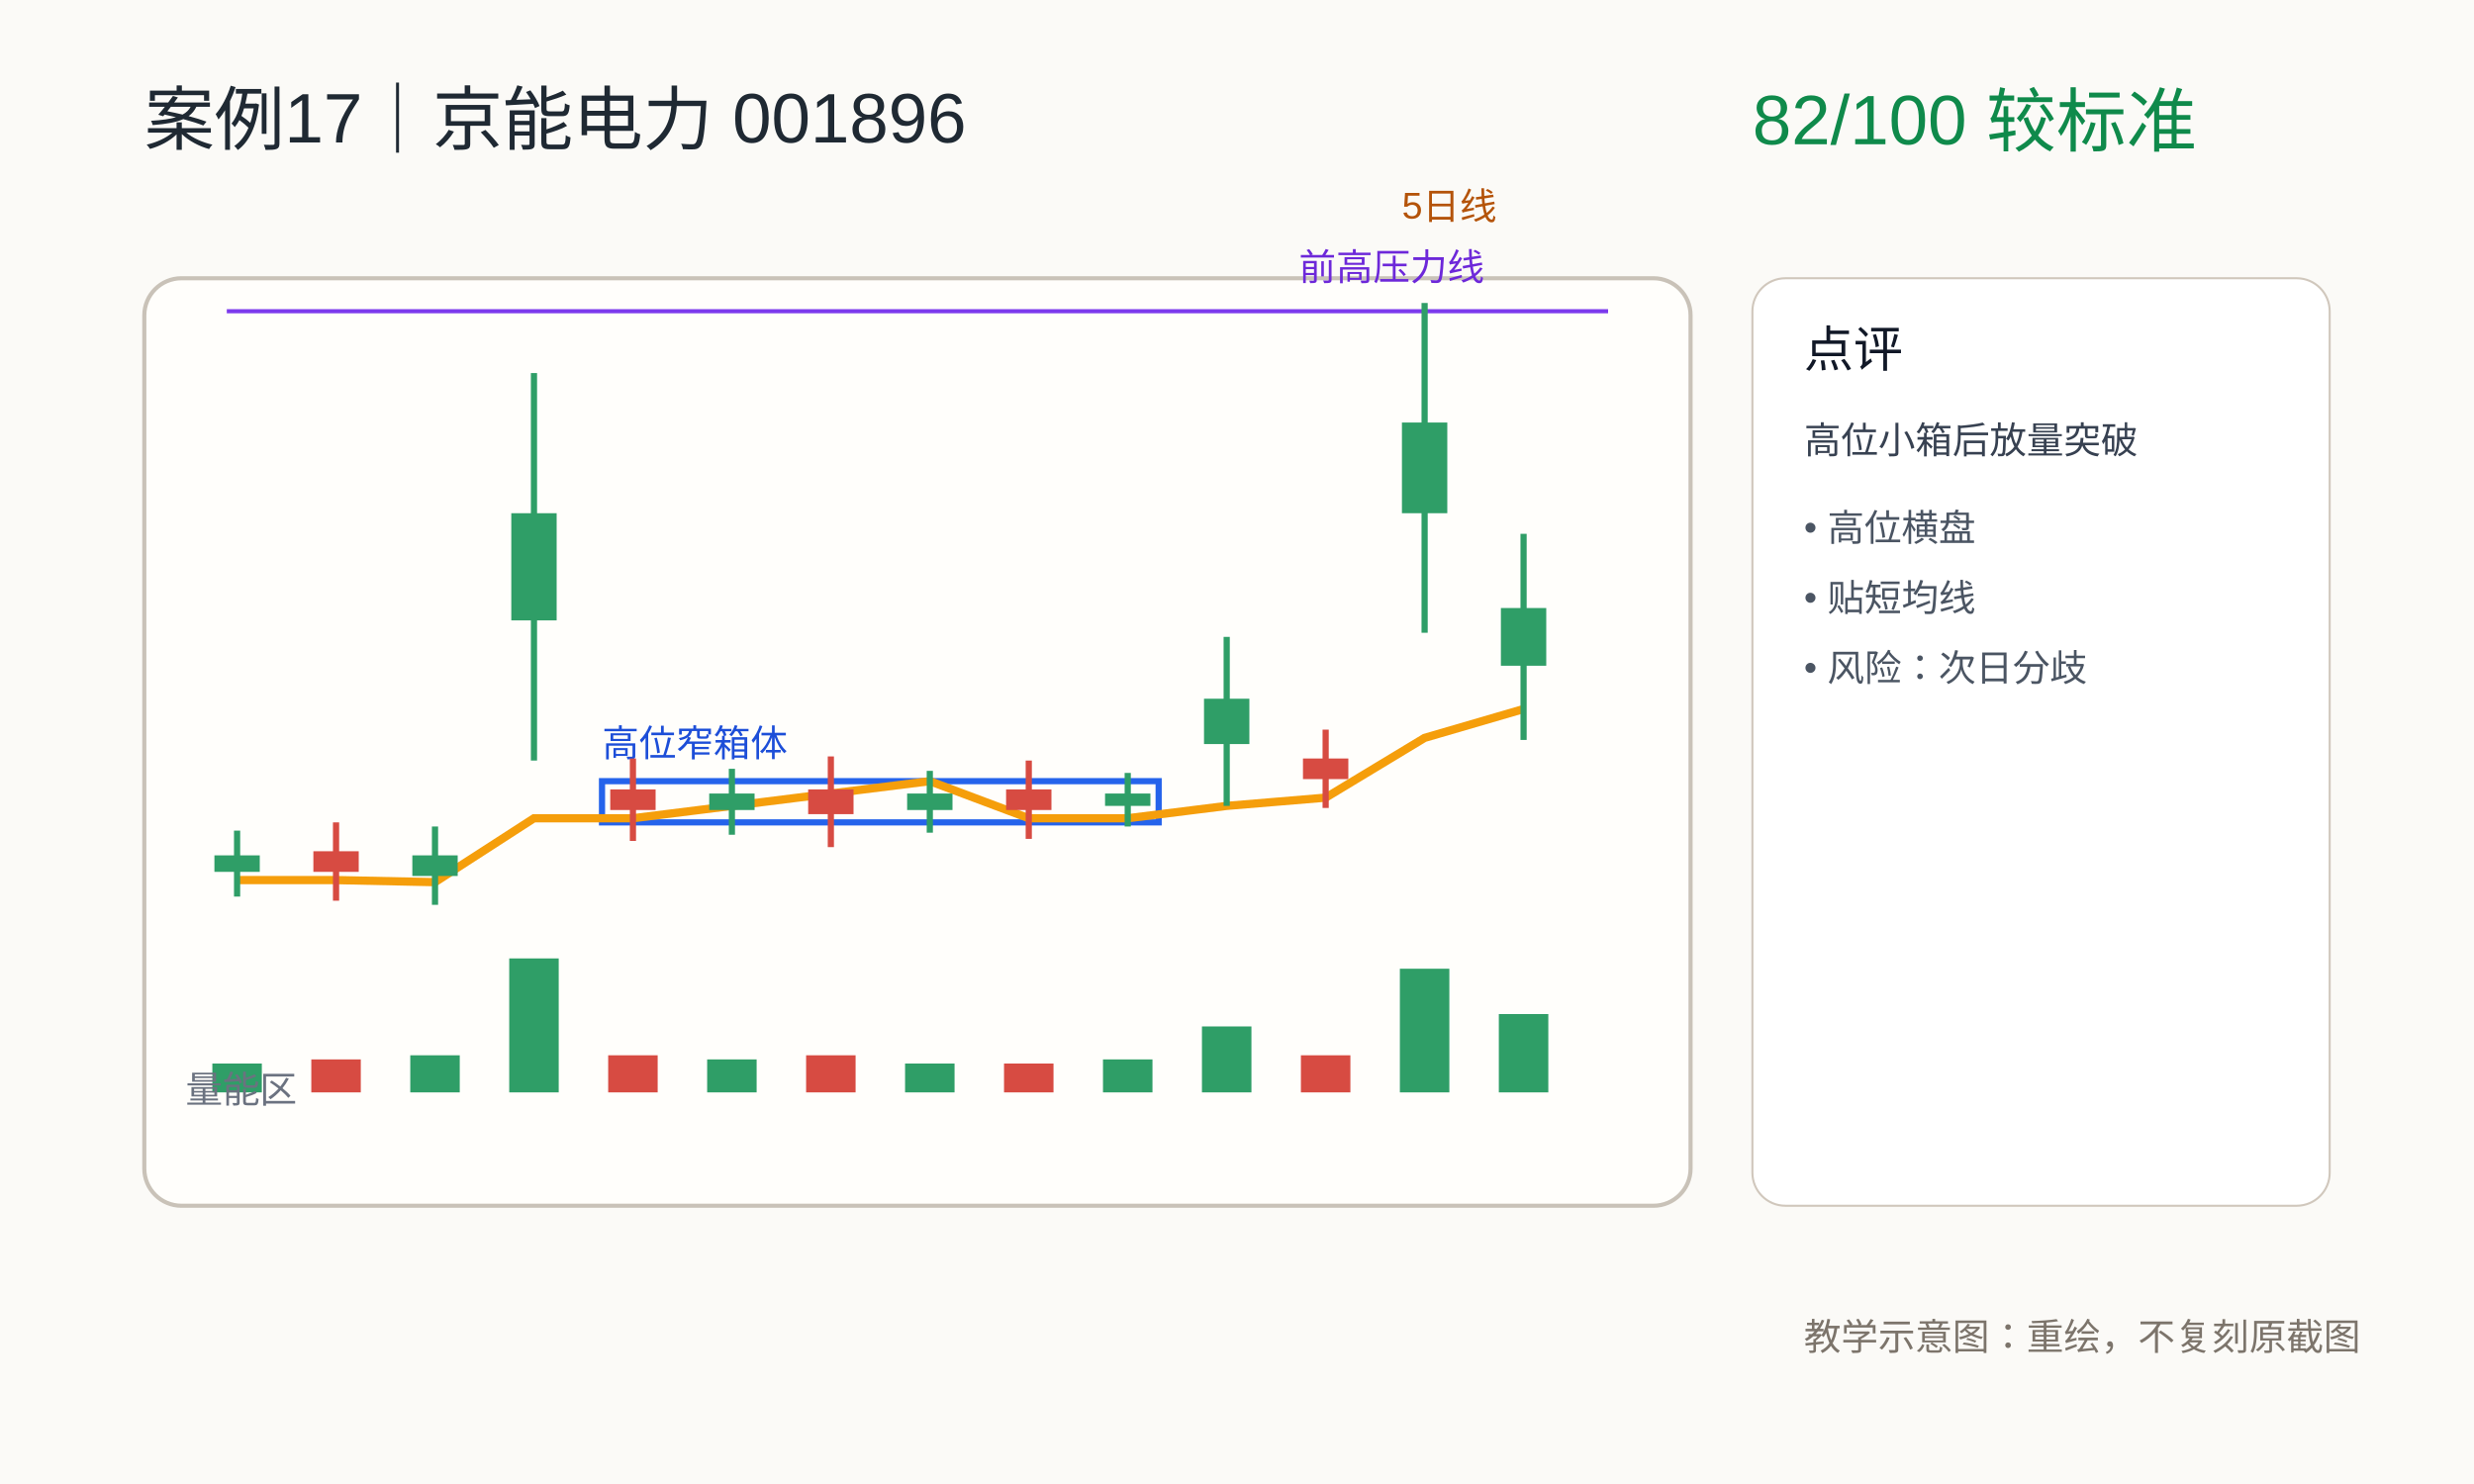
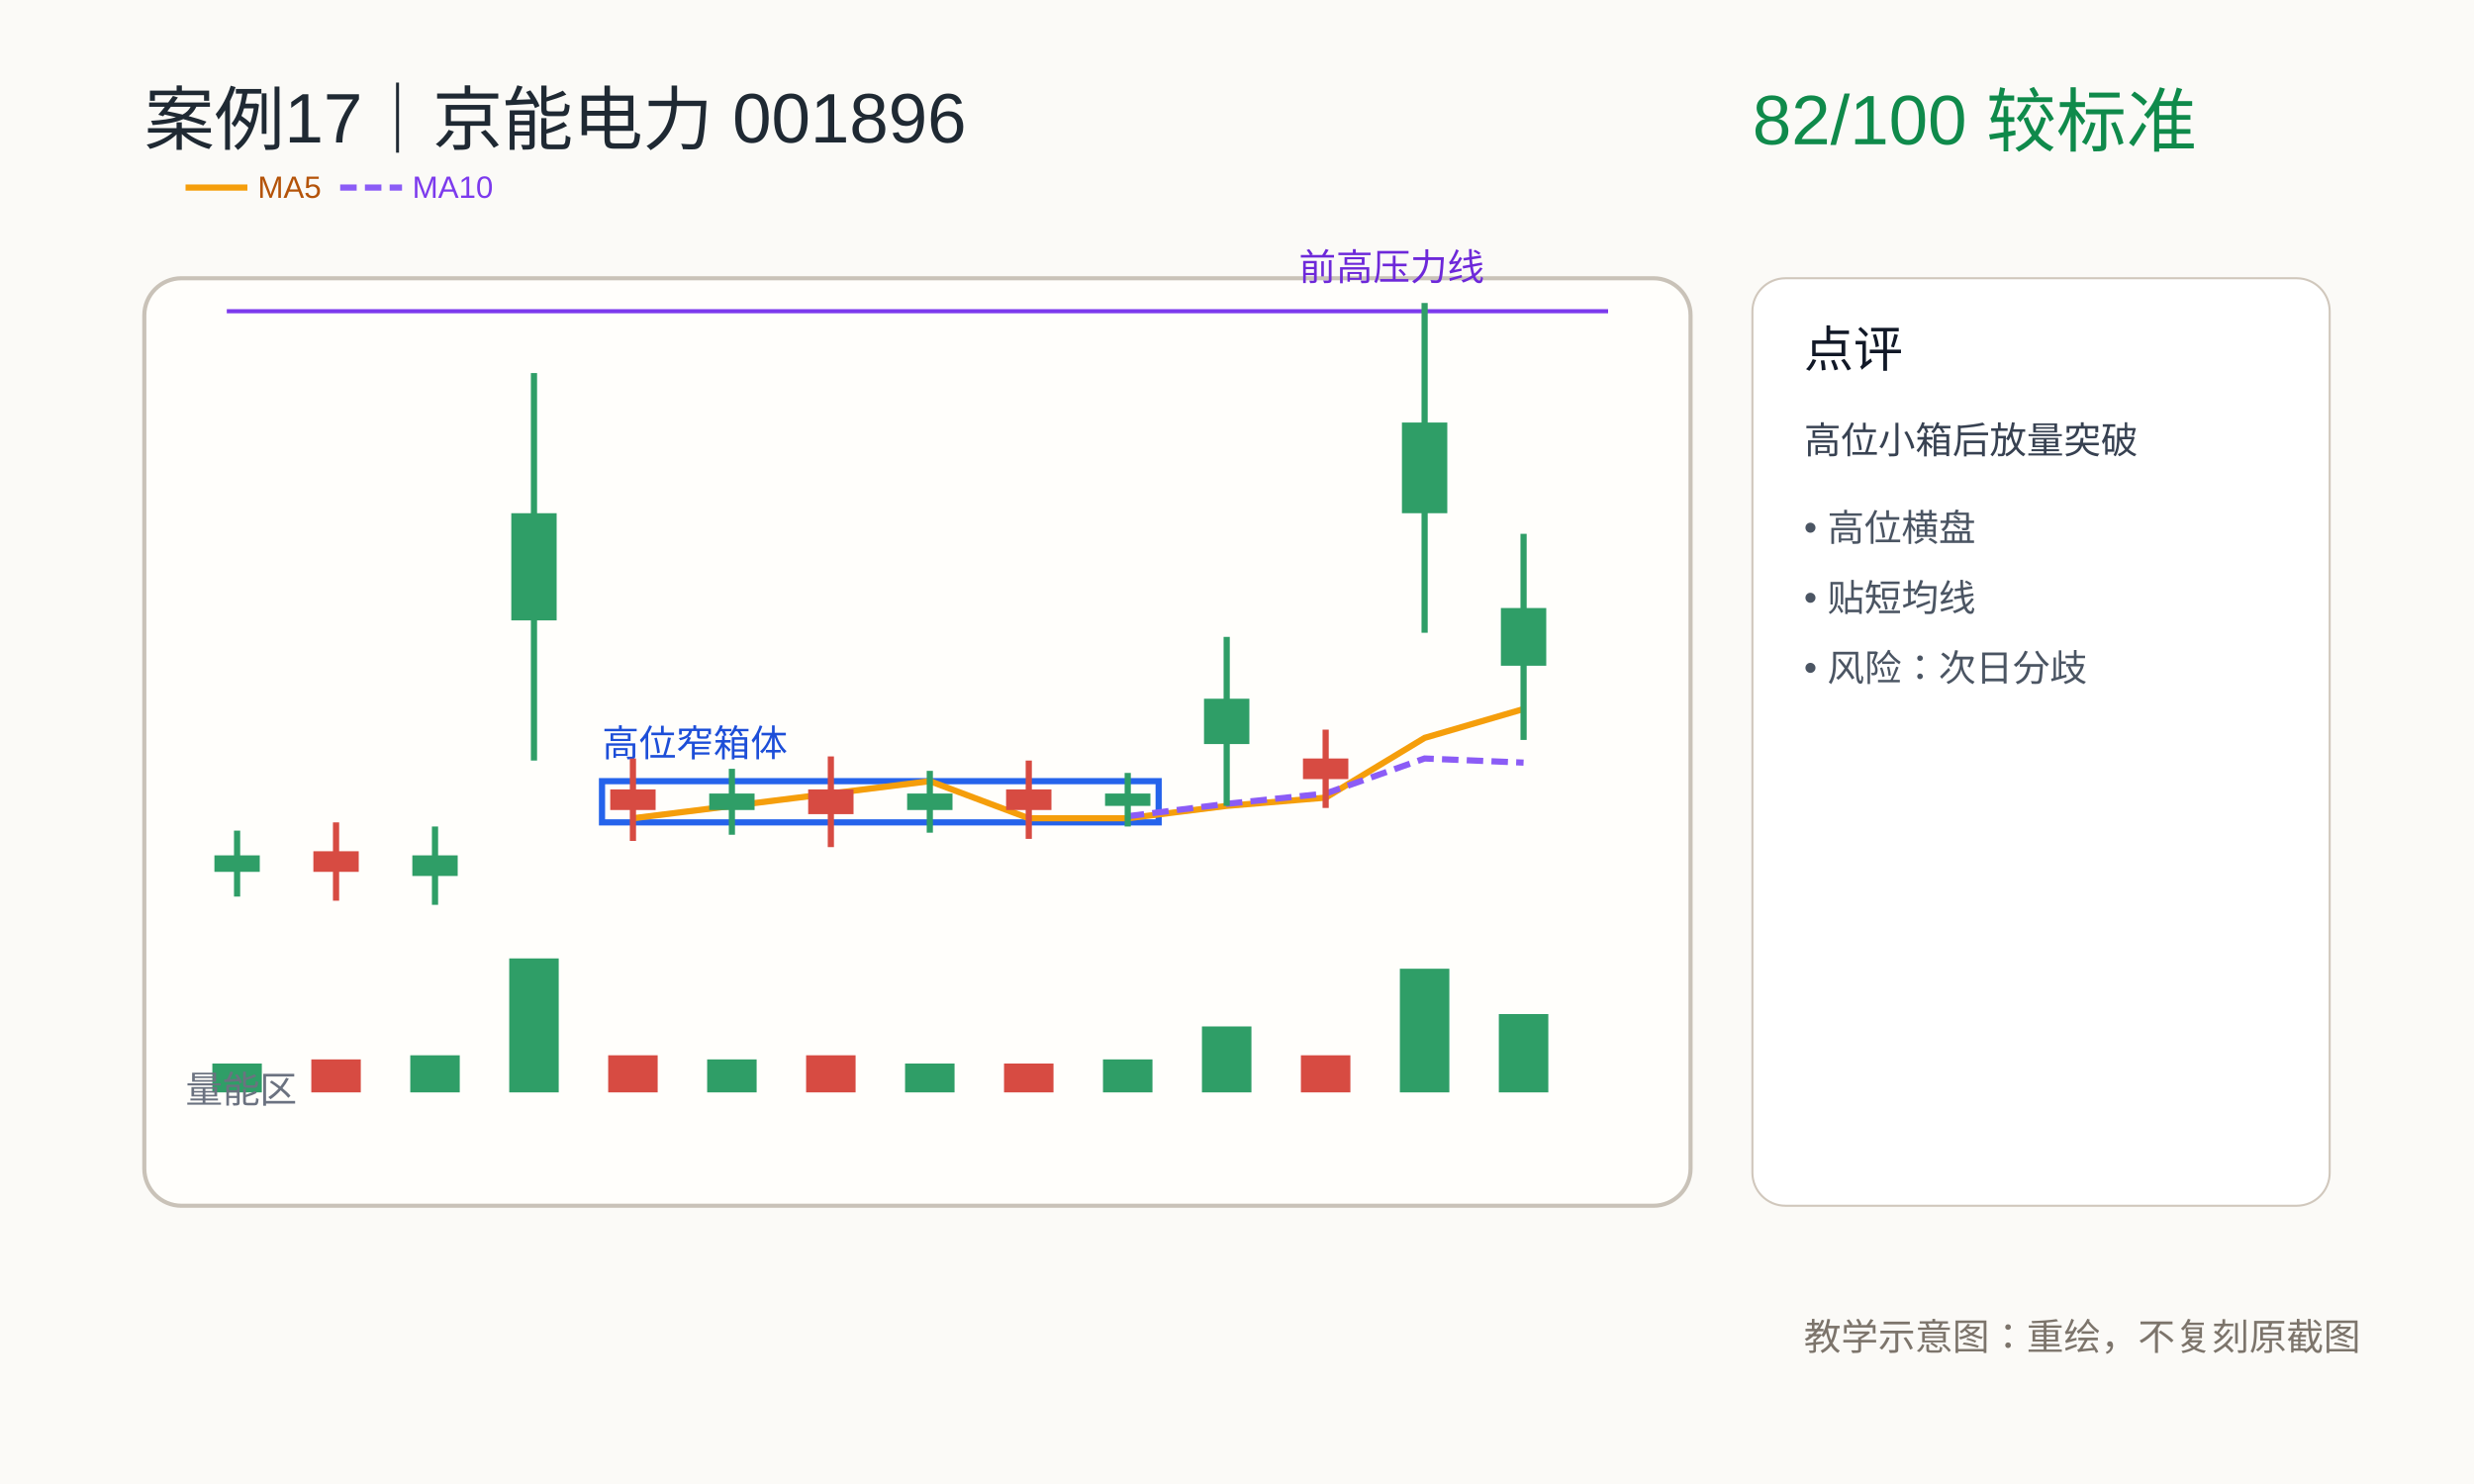
<svg xmlns="http://www.w3.org/2000/svg" width="1200" height="720" viewBox="0 0 1200 720">
  <rect width="1200" height="720" fill="#fbfaf7" />
  <rect x="70" y="135" width="750" height="450" rx="18" fill="#fffefb" stroke="#c9c2b8" stroke-width="2" />
  <text x="70" y="70" font-size="34" font-family="PingFang SC, Arial" fill="#1f2933">案例17｜京能电力 001896</text>
  <text x="850" y="70" font-size="34" font-family="PingFang SC, Arial" fill="#0f8a4b">82/100  较标准</text>
  <line x1="110" y1="151" x2="780" y2="151" stroke="#7c3aed" stroke-width="2" />
  <text x="630" y="136" font-size="18" font-family="PingFang SC, Arial" fill="#6d28d9">前高压力线</text>
  <rect x="292" y="379" width="270" height="20" fill="none" stroke="#2563eb" stroke-width="3" />
  <text x="292" y="367" font-size="18" font-family="PingFang SC, Arial" fill="#1d4ed8">高位窄箱体</text>
-   <polyline points="115,427 163,427 211,428 259,397 307,397 355,391 403,385 451,379 499,397 547,397 595,391 643,387 691,358 739,344" fill="none" stroke="#f59e0b" stroke-width="4" />
-   <text x="680" y="106" font-size="18" font-family="PingFang SC, Arial" fill="#b45309">5日线</text>
+   <polyline points="307,397 355,391 403,385 451,379 499,397 547,397 595,391 643,387 691,358 739,344" fill="none" stroke="#f59e0b" stroke-width="3" />
+   <polyline points="547,396 595,390 643,385 691,368 739,370" fill="none" stroke="#8b5cf6" stroke-width="3" stroke-dasharray="8,4" />
+   <line x1="90" y1="91" x2="120" y2="91" stroke="#f59e0b" stroke-width="3" />
+   <text x="125" y="96" font-size="15" font-family="PingFang SC, Arial" fill="#b45309">MA5</text>
+   <line x1="165" y1="91" x2="195" y2="91" stroke="#8b5cf6" stroke-width="3" stroke-dasharray="8,4" />
+   <text x="200" y="96" font-size="15" font-family="PingFang SC, Arial" fill="#7c3aed">MA10</text>
  <line x1="115" y1="403" x2="115" y2="435" stroke="#2f9e67" stroke-width="3" />
  <rect x="104" y="415" width="22" height="8" fill="#2f9e67" />
  <line x1="163" y1="399" x2="163" y2="437" stroke="#d74b42" stroke-width="3" />
  <rect x="152" y="413" width="22" height="10" fill="#d74b42" />
  <line x1="211" y1="401" x2="211" y2="439" stroke="#2f9e67" stroke-width="3" />
  <rect x="200" y="415" width="22" height="10" fill="#2f9e67" />
  <line x1="259" y1="181" x2="259" y2="369" stroke="#2f9e67" stroke-width="3" />
  <rect x="248" y="249" width="22" height="52" fill="#2f9e67" />
  <line x1="307" y1="368" x2="307" y2="408" stroke="#d74b42" stroke-width="3" />
  <rect x="296" y="383" width="22" height="10" fill="#d74b42" />
  <line x1="355" y1="373" x2="355" y2="405" stroke="#2f9e67" stroke-width="3" />
  <rect x="344" y="385" width="22" height="8" fill="#2f9e67" />
  <line x1="403" y1="367" x2="403" y2="411" stroke="#d74b42" stroke-width="3" />
  <rect x="392" y="383" width="22" height="12" fill="#d74b42" />
  <line x1="451" y1="374" x2="451" y2="404" stroke="#2f9e67" stroke-width="3" />
  <rect x="440" y="385" width="22" height="8" fill="#2f9e67" />
  <line x1="499" y1="369" x2="499" y2="407" stroke="#d74b42" stroke-width="3" />
  <rect x="488" y="383" width="22" height="10" fill="#d74b42" />
  <line x1="547" y1="375" x2="547" y2="401" stroke="#2f9e67" stroke-width="3" />
  <rect x="536" y="385" width="22" height="6" fill="#2f9e67" />
  <line x1="595" y1="309" x2="595" y2="391" stroke="#2f9e67" stroke-width="3" />
  <rect x="584" y="339" width="22" height="22" fill="#2f9e67" />
  <line x1="643" y1="354" x2="643" y2="392" stroke="#d74b42" stroke-width="3" />
  <rect x="632" y="368" width="22" height="10" fill="#d74b42" />
  <line x1="691" y1="147" x2="691" y2="307" stroke="#2f9e67" stroke-width="3" />
  <rect x="680" y="205" width="22" height="44" fill="#2f9e67" />
  <line x1="739" y1="259" x2="739" y2="359" stroke="#2f9e67" stroke-width="3" />
  <rect x="728" y="295" width="22" height="28" fill="#2f9e67" />
  <rect x="103" y="516" width="24" height="14" fill="#2f9e67" />
  <rect x="151" y="514" width="24" height="16" fill="#d74b42" />
  <rect x="199" y="512" width="24" height="18" fill="#2f9e67" />
  <rect x="247" y="465" width="24" height="65" fill="#2f9e67" />
  <rect x="295" y="512" width="24" height="18" fill="#d74b42" />
  <rect x="343" y="514" width="24" height="16" fill="#2f9e67" />
  <rect x="391" y="512" width="24" height="18" fill="#d74b42" />
  <rect x="439" y="516" width="24" height="14" fill="#2f9e67" />
  <rect x="487" y="516" width="24" height="14" fill="#d74b42" />
  <rect x="535" y="514" width="24" height="16" fill="#2f9e67" />
  <rect x="583" y="498" width="24" height="32" fill="#2f9e67" />
  <rect x="631" y="512" width="24" height="18" fill="#d74b42" />
  <rect x="679" y="470" width="24" height="60" fill="#2f9e67" />
  <rect x="727" y="492" width="24" height="38" fill="#2f9e67" />
  <text x="90" y="535" font-size="18" font-family="PingFang SC, Arial" fill="#6b7280">量能区</text>
  <rect x="850" y="135" width="280" height="450" rx="16" fill="#ffffff" stroke="#d0c7bc" />
  <text x="875" y="178" font-size="24" font-family="PingFang SC, Arial" fill="#111827">点评</text>
  <text x="875" y="220" font-size="18" font-family="PingFang SC, Arial" fill="#374151">高位小箱后放量突破</text>
  <text x="875" y="262" font-size="18" font-family="PingFang SC, Arial" fill="#4b5563">• 高位横盘</text>
  <text x="875" y="296" font-size="18" font-family="PingFang SC, Arial" fill="#4b5563">• 贴短均线</text>
  <text x="875" y="330" font-size="18" font-family="PingFang SC, Arial" fill="#4b5563">• 风险：次日分歧</text>
  <text x="875" y="655" font-size="18" font-family="PingFang SC, Arial" fill="#7c746b">教学示意图：重绘，不复刻原截图</text>
</svg>
